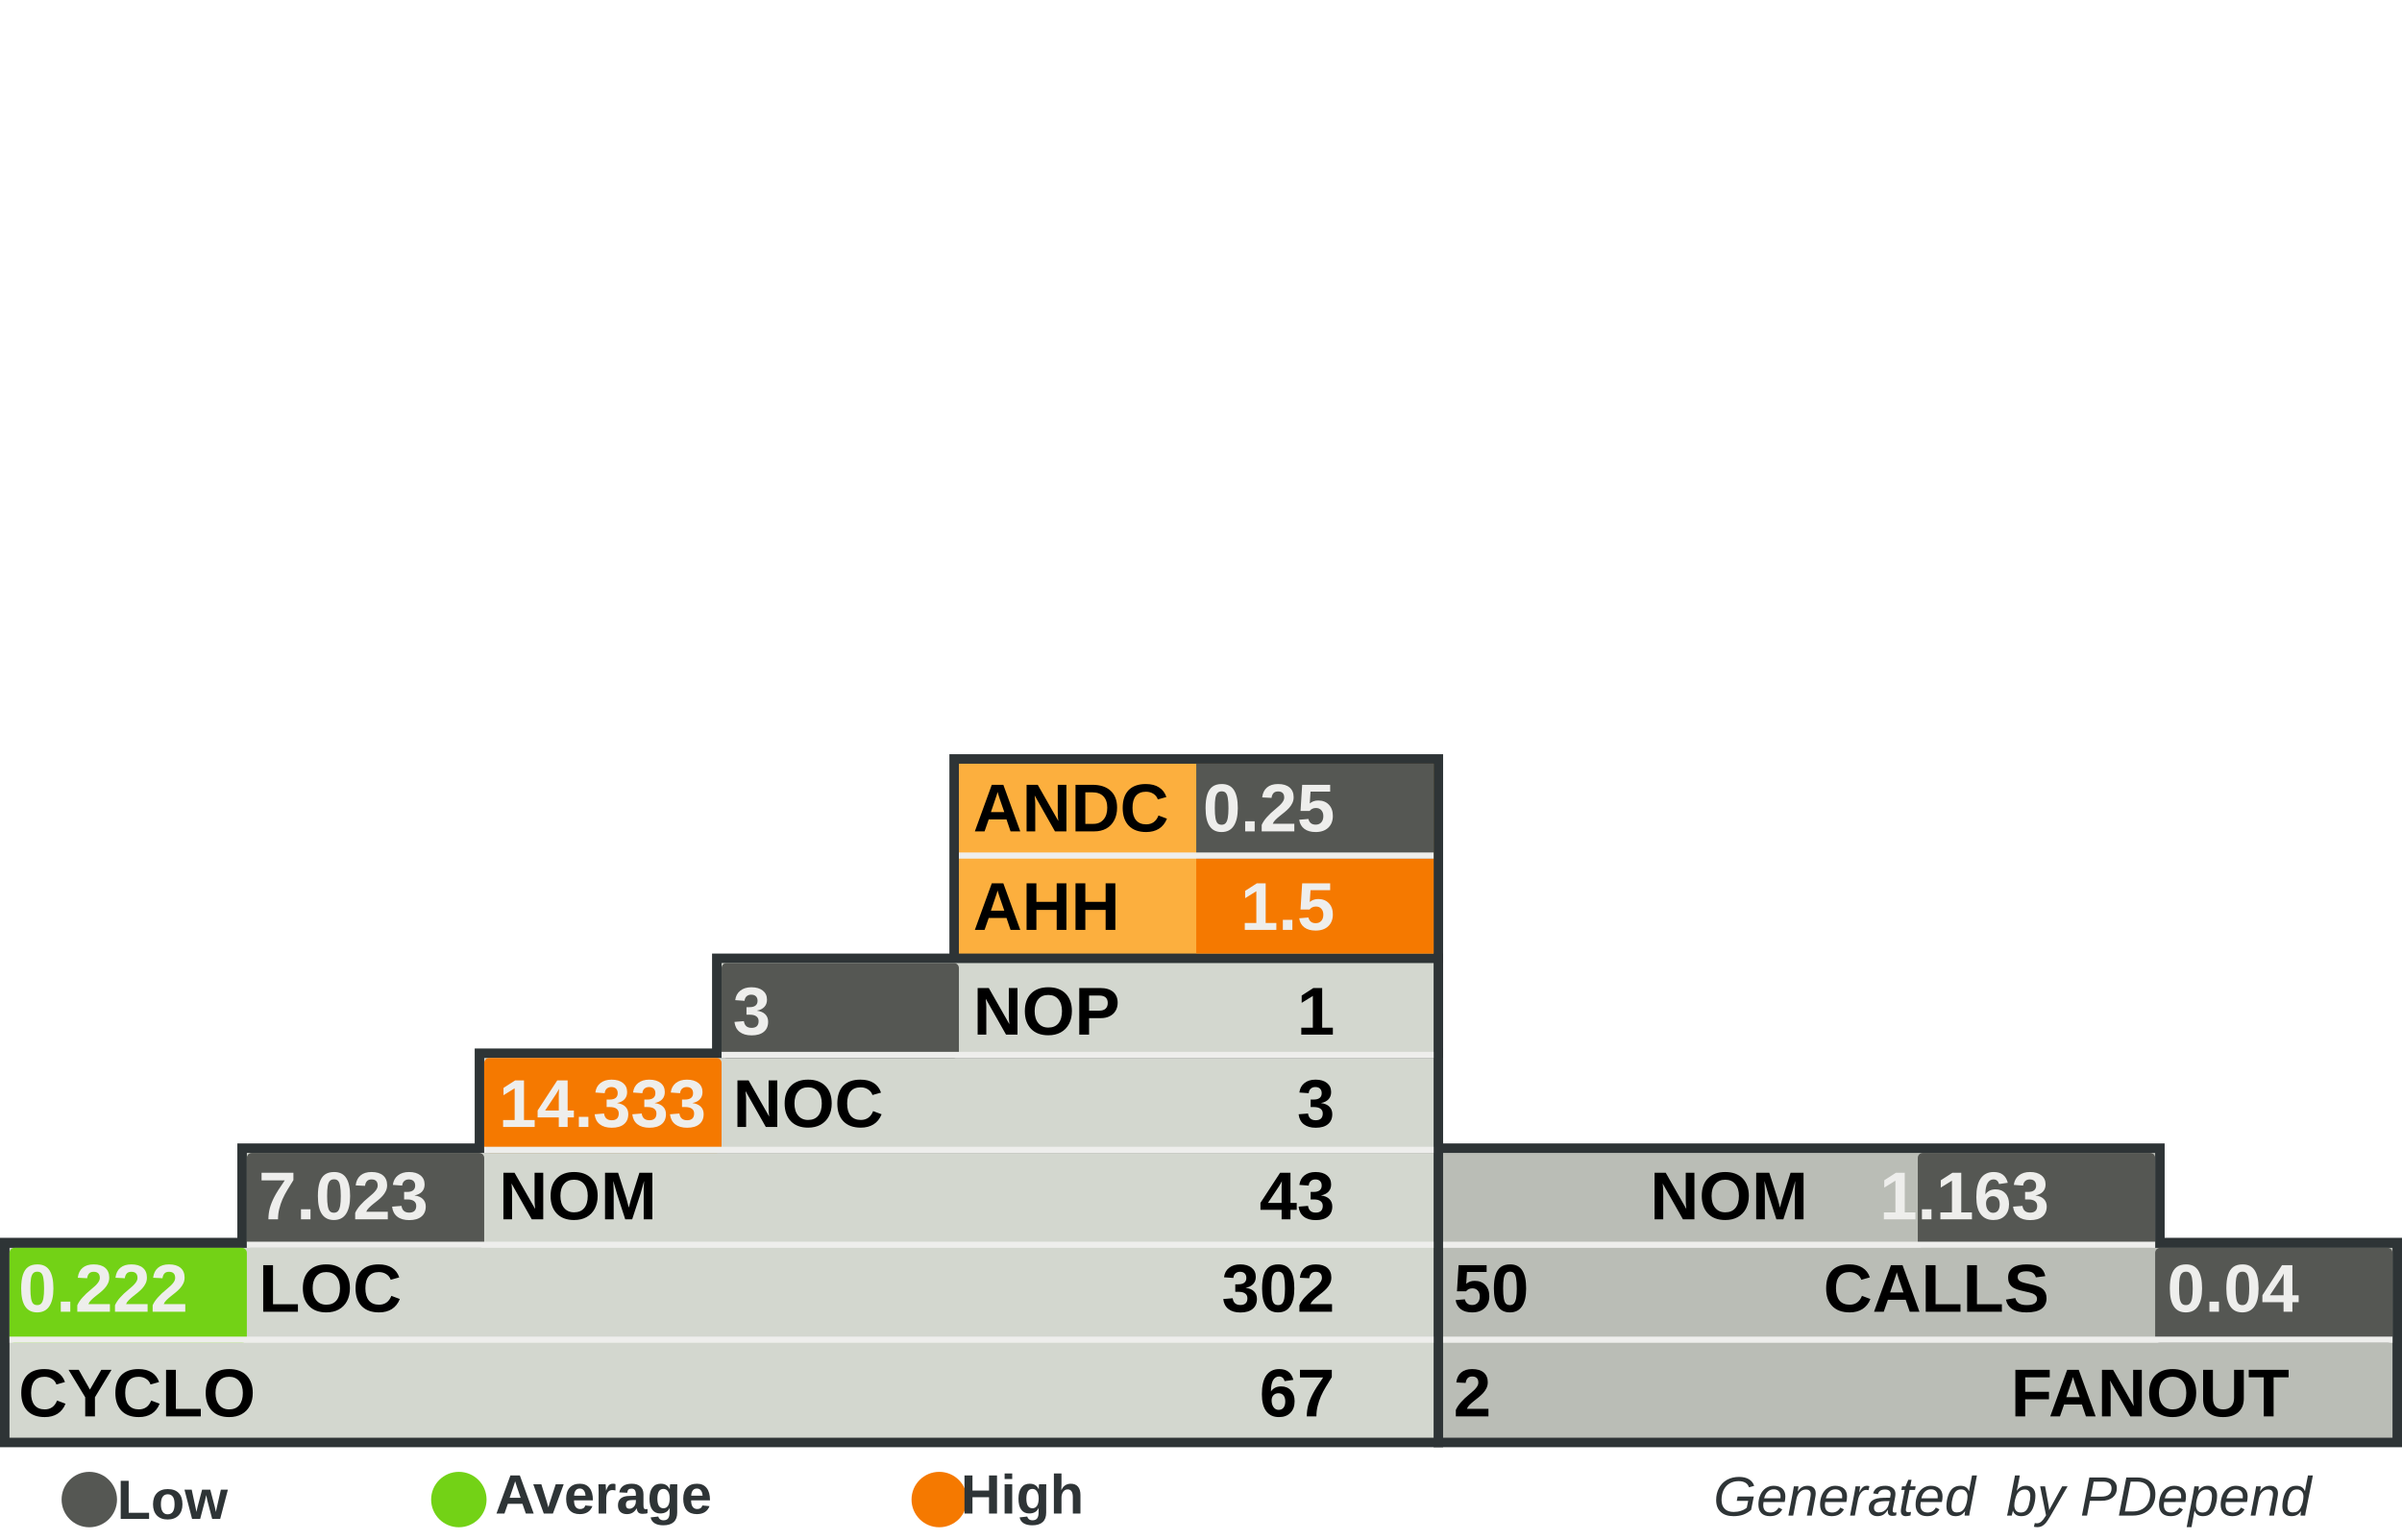
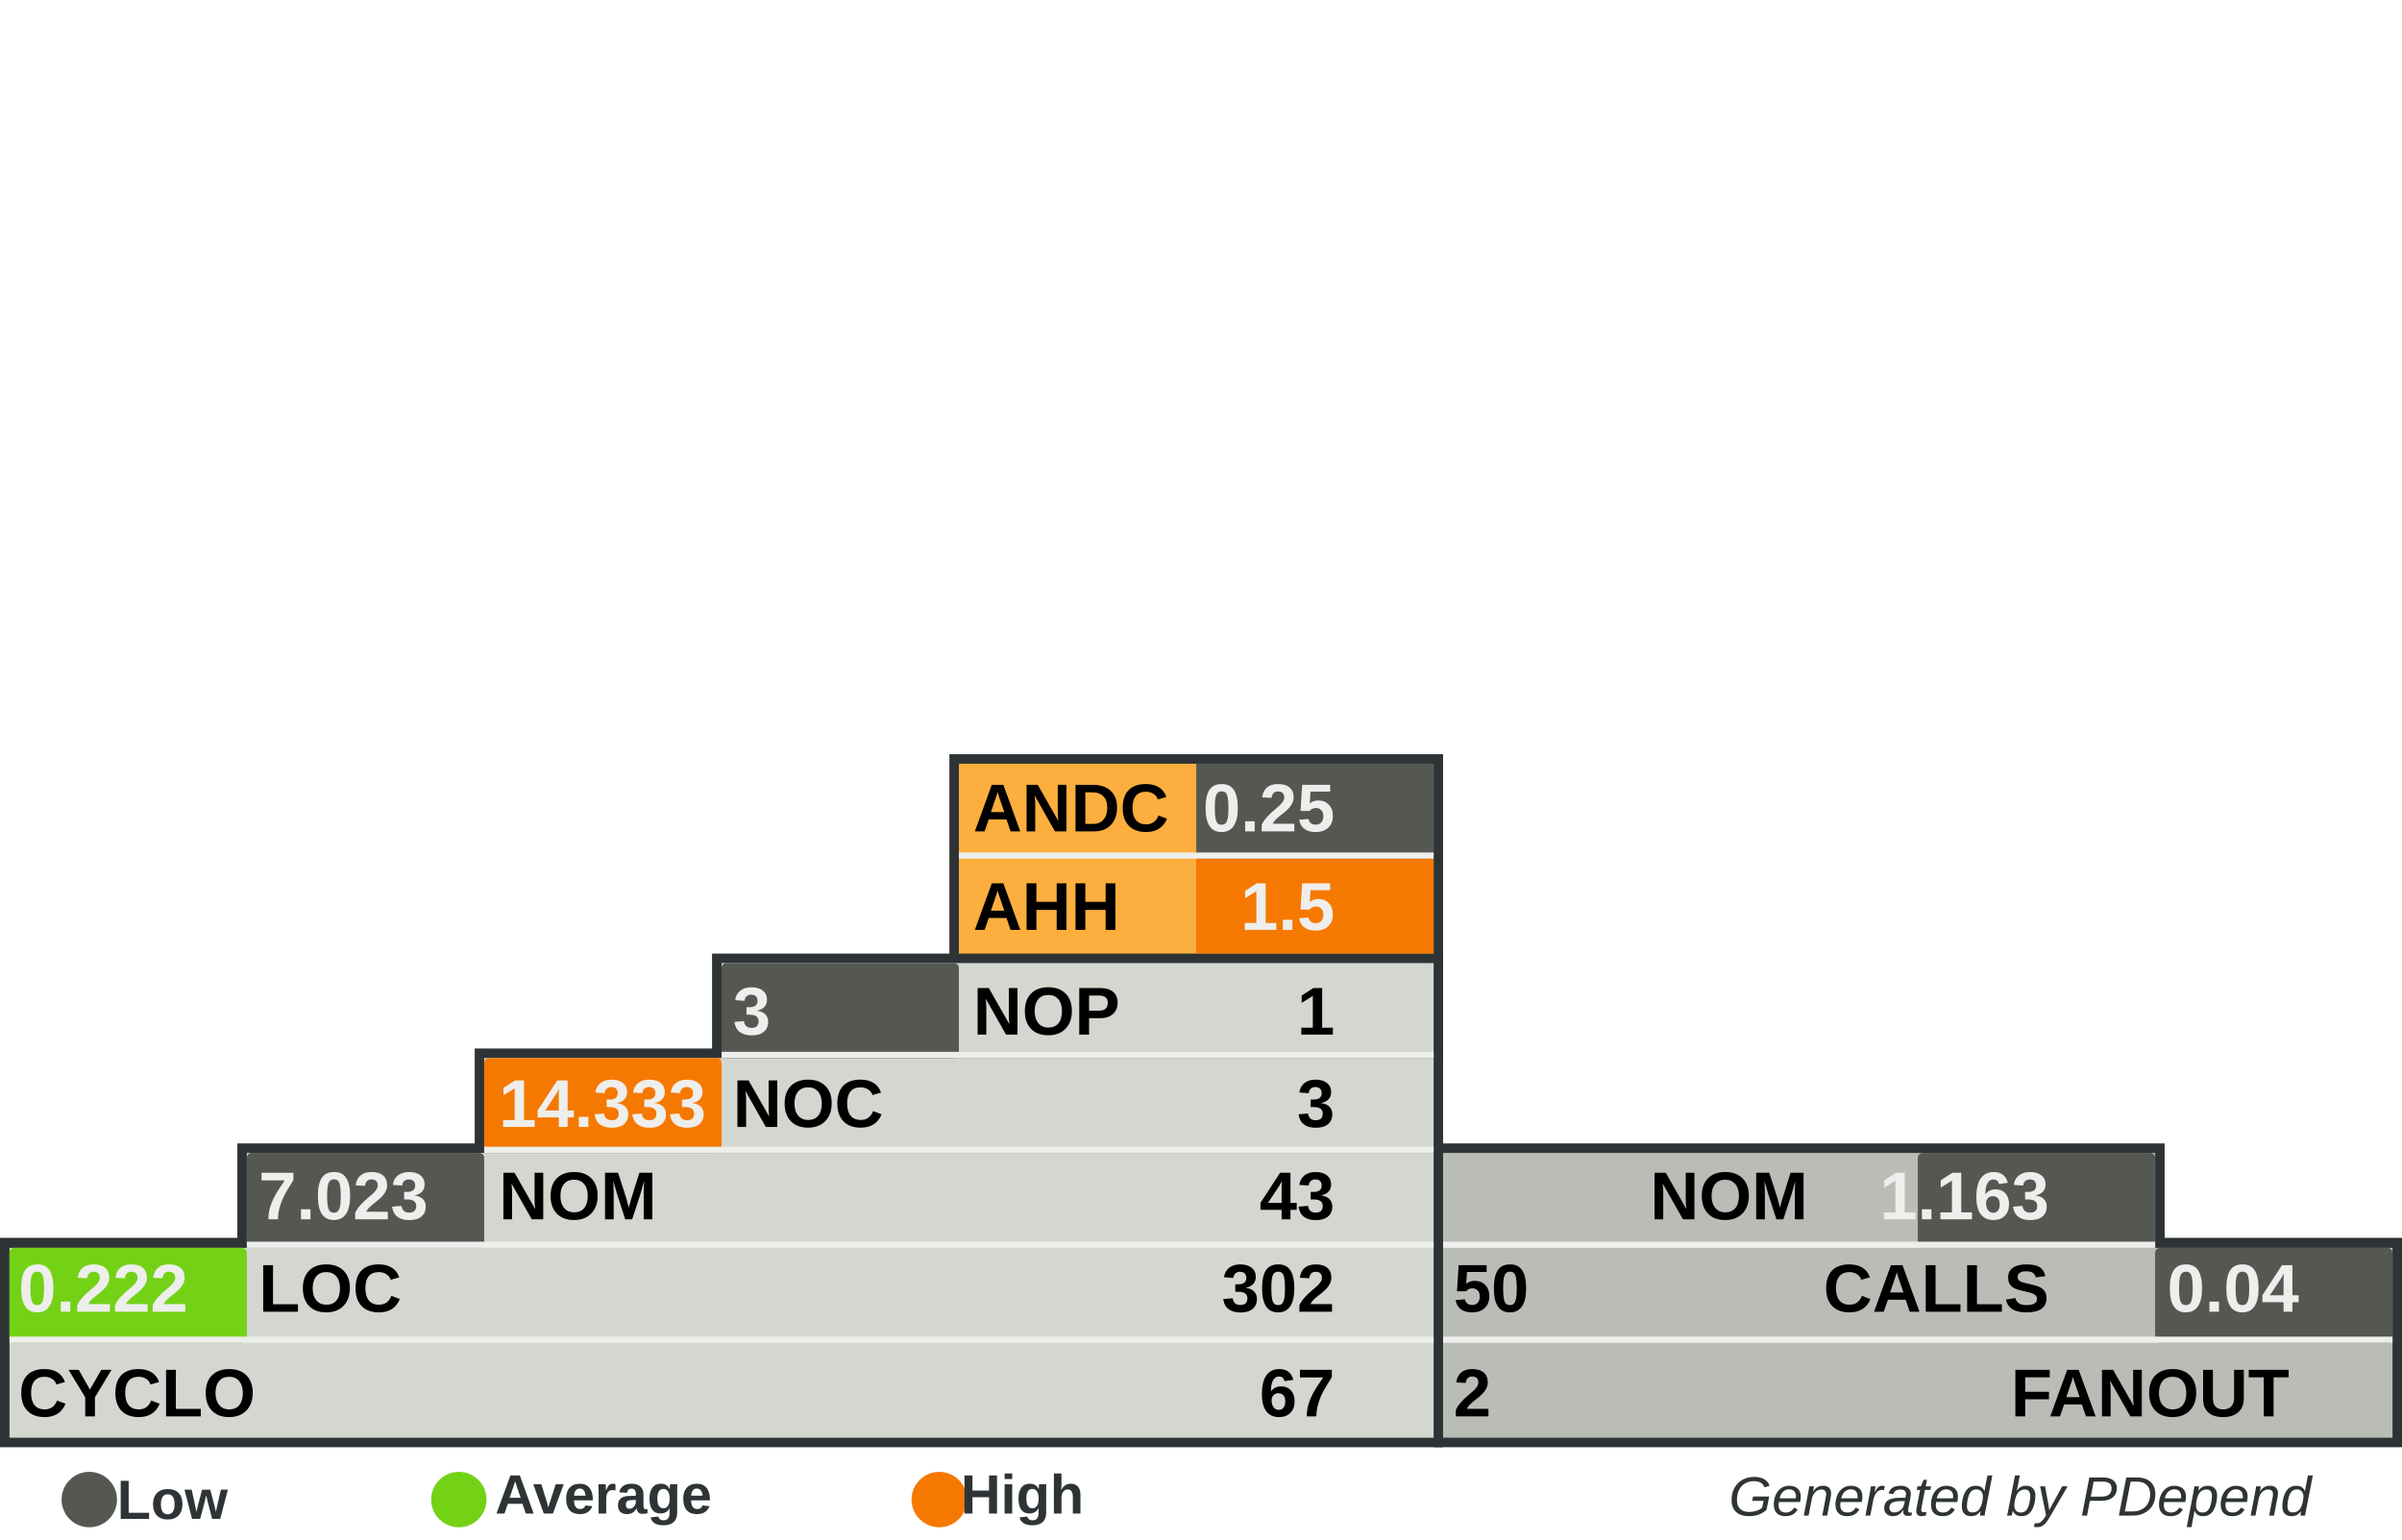
- <svg xmlns="http://www.w3.org/2000/svg" width="390" height="250" id="svg5110" version="1.0">
-   <defs id="defs5112">
-     </defs>
+ <svg xmlns="http://www.w3.org/2000/svg" id="svg5110" width="390" height="250" version="1.0">
  <g id="layer1">
-     <rect style="fill:#555753" width="0" height="0" x="0" y="0" rx="0" ry="0" id="rect8982" xml:id="threshold.low" />
-     <rect style="fill:#73d216" width="0" height="0" x="0" y="0" rx="0" ry="0" id="rect8983" xml:id="threshold.average" />
-     <rect style="fill:#f57900" width="0" height="0" x="0" y="0" rx="0" ry="0" id="rect2834" xml:id="threshold.high" />
-     <rect style="opacity:1;fill:#2e3436;fill-opacity:1;stroke:none;stroke-width:1;stroke-miterlimit:4;stroke-dasharray:none;stroke-opacity:1" id="rect4954" width="118.696" height="16.957" x="232.767" y="185.672" rx="2.978" ry="0" />
-     <rect style="opacity:1;fill:#2e3436;fill-opacity:1;stroke:none;stroke-width:1;stroke-miterlimit:4;stroke-dasharray:none;stroke-opacity:1" id="rect4956" width="157.233" height="34" x="232.767" y="201" rx="3.945" ry="0" />
-     <rect style="opacity:1;fill:#2e3436;fill-opacity:1;stroke:none;stroke-width:1;stroke-miterlimit:4;stroke-dasharray:none;stroke-opacity:1" id="rect4958" width="80.158" height="33.913" x="154.15" y="122.47" rx="2.011" ry="0" />
-     <rect style="opacity:1;fill:#2e3436;fill-opacity:1;stroke:none;stroke-width:1;stroke-miterlimit:4;stroke-dasharray:none;stroke-opacity:1" id="rect4960" width="234.308" height="34" x="0" y="201" rx="5.879" ry="0" />
-     <rect style="opacity:1;fill:#2e3436;fill-opacity:1;stroke:none;stroke-width:1;stroke-miterlimit:4;stroke-dasharray:none;stroke-opacity:1" id="rect4962" width="195.771" height="16.957" x="38.538" y="185.672" rx="4.912" ry="0" />
-     <rect style="opacity:1;fill:#2e3436;fill-opacity:1;stroke:none;stroke-width:1;stroke-miterlimit:4;stroke-dasharray:none;stroke-opacity:1" id="rect4964" width="157.233" height="16.957" x="77.075" y="170.257" rx="3.945" ry="0" />
-     <rect style="opacity:1;fill:#2e3436;fill-opacity:1;stroke:none;stroke-width:1;stroke-miterlimit:4;stroke-dasharray:none;stroke-opacity:1" id="rect4966" width="118.696" height="16.957" x="115.613" y="154.842" rx="2.978" ry="0" />
-     <rect style="opacity:1;fill:#d3d7cf;fill-opacity:1;stroke:none;stroke-width:1;stroke-miterlimit:4;stroke-dasharray:none;stroke-opacity:1" id="rect4968" width="231.225" height="30.83" x="1.542" y="202.628" rx="5.801" ry="0" />
-     <rect style="opacity:1;fill:#d3d7cf;fill-opacity:1;stroke:none;stroke-width:1;stroke-miterlimit:4;stroke-dasharray:none;stroke-opacity:1" id="rect4970" width="192.688" height="15.415" x="40.079" y="187.214" rx="4.834" ry="0" />
-     <rect style="opacity:1;fill:#d3d7cf;fill-opacity:1;stroke:none;stroke-width:1;stroke-miterlimit:4;stroke-dasharray:none;stroke-opacity:1" id="rect4972" width="154.15" height="15.415" x="78.617" y="171.798" rx="3.868" ry="0" />
-     <rect style="opacity:1;fill:#d3d7cf;fill-opacity:1;stroke:none;stroke-width:1;stroke-miterlimit:4;stroke-dasharray:none;stroke-opacity:1" id="rect4974" width="115.613" height="15.415" x="117.154" y="156.383" rx="2.901" ry="0" />
-     <rect style="opacity:1;fill:#fcaf3e;fill-opacity:1;stroke:none;stroke-width:1;stroke-miterlimit:4;stroke-dasharray:none;stroke-opacity:1" id="rect4976" width="77.075" height="30.83" x="155.692" y="124.012" rx="1.934" ry="0" />
-     <rect style="opacity:1;fill:#babdb6;fill-opacity:1;stroke:none;stroke-width:1;stroke-miterlimit:4;stroke-dasharray:none;stroke-opacity:1" id="rect4978" width="154.15" height="30.83" x="234.308" y="202.628" rx="3.868" ry="0" />
-     <rect style="opacity:1;fill:#babdb6;fill-opacity:1;stroke:none;stroke-width:1;stroke-miterlimit:4;stroke-dasharray:none;stroke-opacity:1" id="rect4980" width="115.613" height="15.415" x="234.308" y="187.213" rx="2.901" ry="0" />
-     <rect style="opacity:1;fill:#555753;fill-opacity:1;stroke:none;stroke-width:1;stroke-miterlimit:4;stroke-dasharray:none;stroke-opacity:1" id="rect4982" xml:id="rect.andc" width="38.538" height="15.43" x="194.229" y="124.012" rx="0.967" ry="0" />
-     <rect style="opacity:1;fill:#f57900;fill-opacity:1;stroke:none;stroke-width:1;stroke-miterlimit:4;stroke-dasharray:none;stroke-opacity:1" id="rect2851" xml:id="rect.ahh" width="38.538" height="15.4" x="194.229" y="139.412" rx="0.967" ry="0" />
-     <rect style="opacity:1;fill:#555753;fill-opacity:1;stroke:none;stroke-width:1;stroke-miterlimit:4;stroke-dasharray:none;stroke-opacity:1" id="rect4984" xml:id="rect.noc-nop" width="38.538" height="15.415" x="117.154" y="156.383" rx="0.806" />
-     <rect style="opacity:1;fill:#f57900;fill-opacity:1;stroke:none;stroke-width:1;stroke-miterlimit:4;stroke-dasharray:none;stroke-opacity:1" id="rect4986" xml:id="rect.nom-noc" width="38.538" height="15.415" x="78.617" y="171.798" rx="0.806" />
-     <rect style="opacity:1;fill:#555753;fill-opacity:1;stroke:none;stroke-width:1;stroke-miterlimit:4;stroke-dasharray:none;stroke-opacity:1" id="rect4988" xml:id="rect.loc-nom" width="38.538" height="15.415" x="40.079" y="187.213" rx="0.806" />
-     <rect style="opacity:1;fill:#73d216;fill-opacity:1;stroke:none;stroke-width:1;stroke-miterlimit:4;stroke-dasharray:none;stroke-opacity:1" id="rect4990" xml:id="rect.cyclo-loc" width="38.538" height="15.415" x="1.542" y="202.628" rx="0.806" />
-     <rect style="opacity:1;fill:#555753;fill-opacity:1;stroke:none;stroke-width:1;stroke-miterlimit:4;stroke-dasharray:none;stroke-opacity:1" id="rect4992" xml:id="rect.calls-nom" width="38.538" height="15.415" x="311.383" y="187.213" rx="0.806" />
-     <rect style="opacity:1;fill:#555753;fill-opacity:1;stroke:none;stroke-width:1;stroke-miterlimit:4;stroke-dasharray:none;stroke-opacity:1" id="rect4994" xml:id="rect.fanout-calls" width="38.538" height="15.415" x="349.921" y="202.628" rx="0.806" />
-     <rect style="opacity:1;fill:#eeeeec;fill-opacity:1;stroke:none;stroke-width:1;stroke-miterlimit:4;stroke-dasharray:none;stroke-opacity:1" id="rect4996" width="231.225" height="1" x="1.542" y="217.043" rx="5.801" ry="0" />
-     <rect style="opacity:1;fill:#eeeeec;fill-opacity:1;stroke:none;stroke-width:1;stroke-miterlimit:4;stroke-dasharray:none;stroke-opacity:1" id="rect4998" width="192.688" height="1" x="40.079" y="201.628" rx="4.834" ry="0" />
-     <rect style="opacity:1;fill:#eeeeec;fill-opacity:1;stroke:none;stroke-width:1;stroke-miterlimit:4;stroke-dasharray:none;stroke-opacity:1" id="rect5000" width="154.15" height="1" x="78.617" y="186.213" rx="3.868" ry="0" />
-     <rect style="opacity:1;fill:#eeeeec;fill-opacity:1;stroke:none;stroke-width:1;stroke-miterlimit:4;stroke-dasharray:none;stroke-opacity:1" id="rect5002" width="115.613" height="1" x="117.154" y="170.798" rx="2.901" ry="0" />
-     <rect style="opacity:1;fill:#eeeeec;fill-opacity:1;stroke:none;stroke-width:1;stroke-miterlimit:4;stroke-dasharray:none;stroke-opacity:1" id="rect5004" width="115.613" height="1" x="234.308" y="201.628" rx="2.901" ry="0" />
-     <rect style="opacity:1;fill:#eeeeec;fill-opacity:1;stroke:none;stroke-width:1;stroke-miterlimit:4;stroke-dasharray:none;stroke-opacity:1" id="rect5006" width="154.15" height="1" x="234.308" y="217.043" rx="3.868" ry="0" />
-     <rect style="opacity:1;fill:#eeeeec;fill-opacity:1;stroke:none;stroke-width:1;stroke-miterlimit:4;stroke-dasharray:none;stroke-opacity:1" id="rect5008" width="77.075" height="1" x="155.692" y="138.427" rx="1.934" ry="0" />
-     <text xml:space="preserve" style="font-size:11px;font-style:normal;font-variant:normal;font-weight:bold;font-stretch:normal;fill:#000000;fill-opacity:1;stroke:none;stroke-width:1px;stroke-linecap:butt;stroke-linejoin:miter;stroke-opacity:1;font-family:Arial" x="158" y="135" title="Average Number of Derived Classes" id="text5010">
-       <tspan title="Average Number of Derived Classes" id="tspan5012" x="158" y="135">ANDC</tspan>
+     <rect id="rect8982" width="0" height="0" x="0" y="0" fill="#555753" rx="0" ry="0" xml:id="threshold.low" />
+     <rect id="rect8983" width="0" height="0" x="0" y="0" fill="#73d216" rx="0" ry="0" xml:id="threshold.average" />
+     <rect id="rect2834" width="0" height="0" x="0" y="0" fill="#f57900" rx="0" ry="0" xml:id="threshold.high" />
+     <rect id="rect4954" width="118.696" height="16.957" x="232.767" y="185.672" fill="#2e3436" fill-opacity="1" stroke="none" stroke-dasharray="none" stroke-miterlimit="4" stroke-opacity="1" stroke-width="1" opacity="1" rx="2.978" ry="0" />
+     <rect id="rect4956" width="157.233" height="34" x="232.767" y="201" fill="#2e3436" fill-opacity="1" stroke="none" stroke-dasharray="none" stroke-miterlimit="4" stroke-opacity="1" stroke-width="1" opacity="1" rx="3.945" ry="0" />
+     <rect id="rect4958" width="80.158" height="33.913" x="154.15" y="122.47" fill="#2e3436" fill-opacity="1" stroke="none" stroke-dasharray="none" stroke-miterlimit="4" stroke-opacity="1" stroke-width="1" opacity="1" rx="2.011" ry="0" />
+     <rect id="rect4960" width="234.308" height="34" x="0" y="201" fill="#2e3436" fill-opacity="1" stroke="none" stroke-dasharray="none" stroke-miterlimit="4" stroke-opacity="1" stroke-width="1" opacity="1" rx="5.879" ry="0" />
+     <rect id="rect4962" width="195.771" height="16.957" x="38.538" y="185.672" fill="#2e3436" fill-opacity="1" stroke="none" stroke-dasharray="none" stroke-miterlimit="4" stroke-opacity="1" stroke-width="1" opacity="1" rx="4.912" ry="0" />
+     <rect id="rect4964" width="157.233" height="16.957" x="77.075" y="170.257" fill="#2e3436" fill-opacity="1" stroke="none" stroke-dasharray="none" stroke-miterlimit="4" stroke-opacity="1" stroke-width="1" opacity="1" rx="3.945" ry="0" />
+     <rect id="rect4966" width="118.696" height="16.957" x="115.613" y="154.842" fill="#2e3436" fill-opacity="1" stroke="none" stroke-dasharray="none" stroke-miterlimit="4" stroke-opacity="1" stroke-width="1" opacity="1" rx="2.978" ry="0" />
+     <rect id="rect4968" width="231.225" height="30.83" x="1.542" y="202.628" fill="#d3d7cf" fill-opacity="1" stroke="none" stroke-dasharray="none" stroke-miterlimit="4" stroke-opacity="1" stroke-width="1" opacity="1" rx="5.801" ry="0" />
+     <rect id="rect4970" width="192.688" height="15.415" x="40.079" y="187.214" fill="#d3d7cf" fill-opacity="1" stroke="none" stroke-dasharray="none" stroke-miterlimit="4" stroke-opacity="1" stroke-width="1" opacity="1" rx="4.834" ry="0" />
+     <rect id="rect4972" width="154.15" height="15.415" x="78.617" y="171.798" fill="#d3d7cf" fill-opacity="1" stroke="none" stroke-dasharray="none" stroke-miterlimit="4" stroke-opacity="1" stroke-width="1" opacity="1" rx="3.868" ry="0" />
+     <rect id="rect4974" width="115.613" height="15.415" x="117.154" y="156.383" fill="#d3d7cf" fill-opacity="1" stroke="none" stroke-dasharray="none" stroke-miterlimit="4" stroke-opacity="1" stroke-width="1" opacity="1" rx="2.901" ry="0" />
+     <rect id="rect4976" width="77.075" height="30.83" x="155.692" y="124.012" fill="#fcaf3e" fill-opacity="1" stroke="none" stroke-dasharray="none" stroke-miterlimit="4" stroke-opacity="1" stroke-width="1" opacity="1" rx="1.934" ry="0" />
+     <rect id="rect4978" width="154.15" height="30.83" x="234.308" y="202.628" fill="#babdb6" fill-opacity="1" stroke="none" stroke-dasharray="none" stroke-miterlimit="4" stroke-opacity="1" stroke-width="1" opacity="1" rx="3.868" ry="0" />
+     <rect id="rect4980" width="115.613" height="15.415" x="234.308" y="187.213" fill="#babdb6" fill-opacity="1" stroke="none" stroke-dasharray="none" stroke-miterlimit="4" stroke-opacity="1" stroke-width="1" opacity="1" rx="2.901" ry="0" />
+     <rect id="rect4982" width="38.538" height="15.43" x="194.229" y="124.012" fill="#555753" fill-opacity="1" stroke="none" stroke-dasharray="none" stroke-miterlimit="4" stroke-opacity="1" stroke-width="1" opacity="1" rx=".967" ry="0" xml:id="rect.andc" />
+     <rect id="rect2851" width="38.538" height="15.4" x="194.229" y="139.412" fill="#f57900" fill-opacity="1" stroke="none" stroke-dasharray="none" stroke-miterlimit="4" stroke-opacity="1" stroke-width="1" opacity="1" rx=".967" ry="0" xml:id="rect.ahh" />
+     <rect id="rect4984" width="38.538" height="15.415" x="117.154" y="156.383" fill="#555753" fill-opacity="1" stroke="none" stroke-dasharray="none" stroke-miterlimit="4" stroke-opacity="1" stroke-width="1" opacity="1" rx=".806" xml:id="rect.noc-nop" />
+     <rect id="rect4986" width="38.538" height="15.415" x="78.617" y="171.798" fill="#f57900" fill-opacity="1" stroke="none" stroke-dasharray="none" stroke-miterlimit="4" stroke-opacity="1" stroke-width="1" opacity="1" rx=".806" xml:id="rect.nom-noc" />
+     <rect id="rect4988" width="38.538" height="15.415" x="40.079" y="187.213" fill="#555753" fill-opacity="1" stroke="none" stroke-dasharray="none" stroke-miterlimit="4" stroke-opacity="1" stroke-width="1" opacity="1" rx=".806" xml:id="rect.loc-nom" />
+     <rect id="rect4990" width="38.538" height="15.415" x="1.542" y="202.628" fill="#73d216" fill-opacity="1" stroke="none" stroke-dasharray="none" stroke-miterlimit="4" stroke-opacity="1" stroke-width="1" opacity="1" rx=".806" xml:id="rect.cyclo-loc" />
+     <rect id="rect4992" width="38.538" height="15.415" x="311.383" y="187.213" fill="#555753" fill-opacity="1" stroke="none" stroke-dasharray="none" stroke-miterlimit="4" stroke-opacity="1" stroke-width="1" opacity="1" rx=".806" xml:id="rect.calls-nom" />
+     <rect id="rect4994" width="38.538" height="15.415" x="349.921" y="202.628" fill="#555753" fill-opacity="1" stroke="none" stroke-dasharray="none" stroke-miterlimit="4" stroke-opacity="1" stroke-width="1" opacity="1" rx=".806" xml:id="rect.fanout-calls" />
+     <rect id="rect4996" width="231.225" height="1" x="1.542" y="217.043" fill="#eeeeec" fill-opacity="1" stroke="none" stroke-dasharray="none" stroke-miterlimit="4" stroke-opacity="1" stroke-width="1" opacity="1" rx="5.801" ry="0" />
+     <rect id="rect4998" width="192.688" height="1" x="40.079" y="201.628" fill="#eeeeec" fill-opacity="1" stroke="none" stroke-dasharray="none" stroke-miterlimit="4" stroke-opacity="1" stroke-width="1" opacity="1" rx="4.834" ry="0" />
+     <rect id="rect5000" width="154.15" height="1" x="78.617" y="186.213" fill="#eeeeec" fill-opacity="1" stroke="none" stroke-dasharray="none" stroke-miterlimit="4" stroke-opacity="1" stroke-width="1" opacity="1" rx="3.868" ry="0" />
+     <rect id="rect5002" width="115.613" height="1" x="117.154" y="170.798" fill="#eeeeec" fill-opacity="1" stroke="none" stroke-dasharray="none" stroke-miterlimit="4" stroke-opacity="1" stroke-width="1" opacity="1" rx="2.901" ry="0" />
+     <rect id="rect5004" width="115.613" height="1" x="234.308" y="201.628" fill="#eeeeec" fill-opacity="1" stroke="none" stroke-dasharray="none" stroke-miterlimit="4" stroke-opacity="1" stroke-width="1" opacity="1" rx="2.901" ry="0" />
+     <rect id="rect5006" width="154.15" height="1" x="234.308" y="217.043" fill="#eeeeec" fill-opacity="1" stroke="none" stroke-dasharray="none" stroke-miterlimit="4" stroke-opacity="1" stroke-width="1" opacity="1" rx="3.868" ry="0" />
+     <rect id="rect5008" width="77.075" height="1" x="155.692" y="138.427" fill="#eeeeec" fill-opacity="1" stroke="none" stroke-dasharray="none" stroke-miterlimit="4" stroke-opacity="1" stroke-width="1" opacity="1" rx="1.934" ry="0" />
+     <text id="text5010" x="158" y="135" fill="#000" fill-opacity="1" stroke="none" stroke-linecap="butt" stroke-linejoin="miter" stroke-opacity="1" stroke-width="1" font-family="Arial" font-size="11" font-stretch="normal" font-style="normal" font-variant="normal" font-weight="bold" title="Average Number of Derived Classes" xml:space="preserve">
+       <tspan id="tspan5012" x="158" y="135" title="Average Number of Derived Classes">ANDC</tspan>
    </text>
-     <text xml:space="preserve" style="font-size:11px;font-style:normal;font-variant:normal;font-weight:bold;font-stretch:normal;fill:#000000;fill-opacity:1;stroke:none;stroke-width:1px;stroke-linecap:butt;stroke-linejoin:miter;stroke-opacity:1;font-family:Arial" x="158" y="151" title="Average Hierarchy Height" id="text5014">
-       <tspan title="Average Hierarchy Height" id="tspan5016" x="158" y="151">AHH</tspan>
+     <text id="text5014" x="158" y="151" fill="#000" fill-opacity="1" stroke="none" stroke-linecap="butt" stroke-linejoin="miter" stroke-opacity="1" stroke-width="1" font-family="Arial" font-size="11" font-stretch="normal" font-style="normal" font-variant="normal" font-weight="bold" title="Average Hierarchy Height" xml:space="preserve">
+       <tspan id="tspan5016" x="158" y="151" title="Average Hierarchy Height">AHH</tspan>
    </text>
-     <text xml:space="preserve" style="font-size:11px;font-style:normal;font-variant:normal;font-weight:bold;font-stretch:normal;fill:#000000;fill-opacity:1;stroke:none;stroke-width:1px;stroke-linecap:butt;stroke-linejoin:miter;stroke-opacity:1;font-family:Arial" x="158" y="168" title="Number Of Packages" id="text5018">
-       <tspan title="Number Of Packages" id="tspan5020" x="158" y="168">NOP</tspan>
+     <text id="text5018" x="158" y="168" fill="#000" fill-opacity="1" stroke="none" stroke-linecap="butt" stroke-linejoin="miter" stroke-opacity="1" stroke-width="1" font-family="Arial" font-size="11" font-stretch="normal" font-style="normal" font-variant="normal" font-weight="bold" title="Number Of Packages" xml:space="preserve">
+       <tspan id="tspan5020" x="158" y="168" title="Number Of Packages">NOP</tspan>
    </text>
-     <text xml:space="preserve" style="font-size:11px;font-style:normal;font-variant:normal;font-weight:bold;font-stretch:normal;fill:#000000;fill-opacity:1;stroke:none;stroke-width:1px;stroke-linecap:butt;stroke-linejoin:miter;stroke-opacity:1;font-family:Arial" x="119" y="183" id="text5022" title="Number Of Classes" transform="scale(0.9999985,1.000001)">
-       <tspan title="Number Of Classes" id="tspan5024" x="119" y="183">NOC</tspan>
+     <text id="text5022" x="119" y="183" fill="#000" fill-opacity="1" stroke="none" stroke-linecap="butt" stroke-linejoin="miter" stroke-opacity="1" stroke-width="1" font-family="Arial" font-size="11" font-stretch="normal" font-style="normal" font-variant="normal" font-weight="bold" title="Number Of Classes" transform="scale(0.9999985,1.000001)" xml:space="preserve">
+       <tspan id="tspan5024" x="119" y="183" title="Number Of Classes">NOC</tspan>
    </text>
-     <text xml:space="preserve" style="font-size:11px;font-style:normal;font-variant:normal;font-weight:bold;font-stretch:normal;fill:#000000;fill-opacity:1;stroke:none;stroke-width:1px;stroke-linecap:butt;stroke-linejoin:miter;stroke-opacity:1;font-family:Arial" x="81" y="198" id="text5026" title="Number Of Methods (Methods+Functions)" transform="scale(0.9999985,1.000001)">
-       <tspan title="Number Of Methods (Methods+Functions)" id="tspan5028" x="81" y="198">NOM</tspan>
+     <text id="text5026" x="81" y="198" fill="#000" fill-opacity="1" stroke="none" stroke-linecap="butt" stroke-linejoin="miter" stroke-opacity="1" stroke-width="1" font-family="Arial" font-size="11" font-stretch="normal" font-style="normal" font-variant="normal" font-weight="bold" title="Number Of Methods (Methods+Functions)" transform="scale(0.9999985,1.000001)" xml:space="preserve">
+       <tspan id="tspan5028" x="81" y="198" title="Number Of Methods (Methods+Functions)">NOM</tspan>
    </text>
-     <text xml:space="preserve" style="font-size:11px;font-style:normal;font-variant:normal;font-weight:bold;font-stretch:normal;fill:#000000;fill-opacity:1;stroke:none;stroke-width:1px;stroke-linecap:butt;stroke-linejoin:miter;stroke-opacity:1;font-family:Arial" x="42" y="213" id="text5030" title="Lines Of Code (Non Comment and Non Whitespace Lines)" transform="scale(0.9999985,1.000001)">
-       <tspan title="Lines Of Code (Non Comment and Non Whitespace Lines)" id="tspan5032" x="42" y="213">LOC</tspan>
+     <text id="text5030" x="42" y="213" fill="#000" fill-opacity="1" stroke="none" stroke-linecap="butt" stroke-linejoin="miter" stroke-opacity="1" stroke-width="1" font-family="Arial" font-size="11" font-stretch="normal" font-style="normal" font-variant="normal" font-weight="bold" title="Lines Of Code (Non Comment and Non Whitespace Lines)" transform="scale(0.9999985,1.000001)" xml:space="preserve">
+       <tspan id="tspan5032" x="42" y="213" title="Lines Of Code (Non Comment and Non Whitespace Lines)">LOC</tspan>
    </text>
-     <text xml:space="preserve" style="font-size:11px;font-style:normal;font-variant:normal;font-weight:bold;font-stretch:normal;fill:#000000;fill-opacity:1;stroke:none;stroke-width:1px;stroke-linecap:butt;stroke-linejoin:miter;stroke-opacity:1;font-family:Arial" x="3" y="230" id="text5034" title="Cyclomatic Complexity" transform="scale(0.9999985,1.000001)">
-       <tspan title="Cyclomatic Complexity" id="tspan5036" x="3" y="230">CYCLO</tspan>
+     <text id="text5034" x="3" y="230" fill="#000" fill-opacity="1" stroke="none" stroke-linecap="butt" stroke-linejoin="miter" stroke-opacity="1" stroke-width="1" font-family="Arial" font-size="11" font-stretch="normal" font-style="normal" font-variant="normal" font-weight="bold" title="Cyclomatic Complexity" transform="scale(0.9999985,1.000001)" xml:space="preserve">
+       <tspan id="tspan5036" x="3" y="230" title="Cyclomatic Complexity">CYCLO</tspan>
    </text>
-     <text xml:space="preserve" style="font-size:11px;font-style:normal;font-variant:normal;font-weight:bold;font-stretch:normal;text-align:end;text-anchor:end;fill:#000000;fill-opacity:1;stroke:none;stroke-width:1px;stroke-linecap:butt;stroke-linejoin:miter;stroke-opacity:1;font-family:Arial" x="308.858" y="198" id="text5038" title="Number Of Methods (Methods+Functions)" transform="scale(0.9999985,1.000001)">
-       <tspan title="Number Of Methods (Methods+Functions)" id="tspan5040" x="308.858" y="198">NOM</tspan>
+     <text id="text5038" x="308.858" y="198" fill="#000" fill-opacity="1" stroke="none" stroke-linecap="butt" stroke-linejoin="miter" stroke-opacity="1" stroke-width="1" font-family="Arial" font-size="11" font-stretch="normal" font-style="normal" font-variant="normal" font-weight="bold" text-anchor="end" title="Number Of Methods (Methods+Functions)" transform="scale(0.9999985,1.000001)" xml:space="preserve" style="text-align:end">
+       <tspan id="tspan5040" x="308.858" y="198" title="Number Of Methods (Methods+Functions)">NOM</tspan>
    </text>
-     <text xml:space="preserve" style="font-size:11px;font-style:normal;font-variant:normal;font-weight:bold;font-stretch:normal;text-anchor:end;fill:#000000;fill-opacity:1;stroke:none;stroke-width:1px;stroke-linecap:butt;stroke-linejoin:miter;stroke-opacity:1;font-family:Arial" x="348" y="213" id="text5042" title="Number of Operation Calls" transform="scale(0.9999985,1.000001)">
-       <tspan title="Number of Operation Calls" id="tspan5044" x="348" y="213">CALLS</tspan>
+     <text id="text5042" x="348" y="213" fill="#000" fill-opacity="1" stroke="none" stroke-linecap="butt" stroke-linejoin="miter" stroke-opacity="1" stroke-width="1" font-family="Arial" font-size="11" font-stretch="normal" font-style="normal" font-variant="normal" font-weight="bold" text-anchor="end" title="Number of Operation Calls" transform="scale(0.9999985,1.000001)" xml:space="preserve">
+       <tspan id="tspan5044" x="348" y="213" title="Number of Operation Calls">CALLS</tspan>
    </text>
-     <text xml:space="preserve" style="font-size:11px;font-style:normal;font-variant:normal;font-weight:bold;font-stretch:normal;text-anchor:end;fill:#000000;fill-opacity:1;stroke:none;stroke-width:1px;stroke-linecap:butt;stroke-linejoin:miter;stroke-opacity:1;font-family:Arial" x="387" y="230" id="text5046" title="Number of Called Classes" transform="scale(0.9999985,1.000001)">
-       <tspan title="Number of Called Classes" id="tspan5048" x="387" y="230">FANOUT</tspan>
+     <text id="text5046" x="387" y="230" fill="#000" fill-opacity="1" stroke="none" stroke-linecap="butt" stroke-linejoin="miter" stroke-opacity="1" stroke-width="1" font-family="Arial" font-size="11" font-stretch="normal" font-style="normal" font-variant="normal" font-weight="bold" text-anchor="end" title="Number of Called Classes" transform="scale(0.9999985,1.000001)" xml:space="preserve">
+       <tspan id="tspan5048" x="387" y="230" title="Number of Called Classes">FANOUT</tspan>
    </text>
-     <text xml:space="preserve" style="font-size:11px;font-style:normal;font-variant:normal;font-weight:bold;font-stretch:normal;fill:#000000;fill-opacity:1;stroke:none;stroke-width:1px;stroke-linecap:butt;stroke-linejoin:miter;stroke-opacity:1;font-family:Arial" title="Number of Called Classes" x="236" y="230" id="text5050" transform="scale(0.9999985,1.000001)">
-       <tspan title="Number of Called Classes" id="tspan5052" xml:id="pdepend.fanout" x="236" y="230">2</tspan>
+     <text id="text5050" x="236" y="230" fill="#000" fill-opacity="1" stroke="none" stroke-linecap="butt" stroke-linejoin="miter" stroke-opacity="1" stroke-width="1" font-family="Arial" font-size="11" font-stretch="normal" font-style="normal" font-variant="normal" font-weight="bold" title="Number of Called Classes" transform="scale(0.9999985,1.000001)" xml:space="preserve">
+       <tspan id="tspan5052" x="236" y="230" title="Number of Called Classes" xml:id="pdepend.fanout">2</tspan>
    </text>
-     <text xml:space="preserve" style="font-size:11px;font-style:normal;font-variant:normal;font-weight:bold;font-stretch:normal;fill:#000000;fill-opacity:1;stroke:none;stroke-width:1px;stroke-linecap:butt;stroke-linejoin:miter;stroke-opacity:1;font-family:Arial" title="Number of Operation Calls" x="236" y="213" id="text5054" transform="scale(0.9999985,1.000001)">
-       <tspan title="Number of Operation Calls" id="tspan5056" xml:id="pdepend.calls" x="236" y="213">50</tspan>
+     <text id="text5054" x="236" y="213" fill="#000" fill-opacity="1" stroke="none" stroke-linecap="butt" stroke-linejoin="miter" stroke-opacity="1" stroke-width="1" font-family="Arial" font-size="11" font-stretch="normal" font-style="normal" font-variant="normal" font-weight="bold" title="Number of Operation Calls" transform="scale(0.9999985,1.000001)" xml:space="preserve">
+       <tspan id="tspan5056" x="236" y="213" title="Number of Operation Calls" xml:id="pdepend.calls">50</tspan>
    </text>
-     <text xml:space="preserve" style="font-size:11px;font-style:normal;font-variant:normal;font-weight:bold;font-stretch:normal;text-anchor:end;fill:#000000;fill-opacity:1;stroke:none;stroke-width:1px;stroke-linecap:butt;stroke-linejoin:miter;stroke-opacity:1;font-family:Arial" title="Cyclomatic Complexity" x="232" y="230" id="text5058" transform="scale(0.9999985,1.000001)">
-       <tspan title="Cyclomatic Complexity" id="tspan5060" xml:id="pdepend.cyclo" x="232" y="230">67</tspan>
+     <text id="text5058" x="232" y="230" fill="#000" fill-opacity="1" stroke="none" stroke-linecap="butt" stroke-linejoin="miter" stroke-opacity="1" stroke-width="1" font-family="Arial" font-size="11" font-stretch="normal" font-style="normal" font-variant="normal" font-weight="bold" text-anchor="end" title="Cyclomatic Complexity" transform="scale(0.9999985,1.000001)" xml:space="preserve">
+       <tspan id="tspan5060" x="232" y="230" title="Cyclomatic Complexity" xml:id="pdepend.cyclo">67</tspan>
    </text>
-     <text xml:space="preserve" style="font-size:11px;font-style:normal;font-variant:normal;font-weight:bold;font-stretch:normal;text-anchor:end;fill:#000000;fill-opacity:1;stroke:none;stroke-width:1px;stroke-linecap:butt;stroke-linejoin:miter;stroke-opacity:1;font-family:Arial" title="Lines Of Code (Non Comment and Non Whitespace Lines)" x="232" y="213" id="text5062" transform="scale(0.9999985,1.000001)">
-       <tspan xml:id="pdepend.loc" title="Lines Of Code (Non Comment and Non Whitespace Lines)" id="tspan5064" x="232" y="213">302</tspan>
+     <text id="text5062" x="232" y="213" fill="#000" fill-opacity="1" stroke="none" stroke-linecap="butt" stroke-linejoin="miter" stroke-opacity="1" stroke-width="1" font-family="Arial" font-size="11" font-stretch="normal" font-style="normal" font-variant="normal" font-weight="bold" text-anchor="end" title="Lines Of Code (Non Comment and Non Whitespace Lines)" transform="scale(0.9999985,1.000001)" xml:space="preserve">
+       <tspan id="tspan5064" x="232" y="213" title="Lines Of Code (Non Comment and Non Whitespace Lines)" xml:id="pdepend.loc">302</tspan>
    </text>
-     <text xml:space="preserve" style="font-size:11px;font-style:normal;font-variant:normal;font-weight:bold;font-stretch:normal;text-anchor:end;fill:#000000;fill-opacity:1;stroke:none;stroke-width:1px;stroke-linecap:butt;stroke-linejoin:miter;stroke-opacity:1;font-family:Arial" title="Number Of Methods (Methods+Functions)" x="232" y="198" id="text5066" transform="scale(0.9999985,1.000001)">
-       <tspan title="Number Of Methods (Methods+Functions)" id="tspan5068" xml:id="pdepend.nom" x="232" y="198">43</tspan>
+     <text id="text5066" x="232" y="198" fill="#000" fill-opacity="1" stroke="none" stroke-linecap="butt" stroke-linejoin="miter" stroke-opacity="1" stroke-width="1" font-family="Arial" font-size="11" font-stretch="normal" font-style="normal" font-variant="normal" font-weight="bold" text-anchor="end" title="Number Of Methods (Methods+Functions)" transform="scale(0.9999985,1.000001)" xml:space="preserve">
+       <tspan id="tspan5068" x="232" y="198" title="Number Of Methods (Methods+Functions)" xml:id="pdepend.nom">43</tspan>
    </text>
-     <text xml:space="preserve" style="font-size:11px;font-style:normal;font-variant:normal;font-weight:bold;font-stretch:normal;text-anchor:end;fill:#000000;fill-opacity:1;stroke:none;stroke-width:1px;stroke-linecap:butt;stroke-linejoin:miter;stroke-opacity:1;font-family:Arial" title="Number Of Packages" x="232" y="168" id="text5070" transform="scale(0.9999985,1.000001)">
-       <tspan title="Number Of Packages" id="tspan5072" xml:id="pdepend.nop" x="232" y="168">1</tspan>
+     <text id="text5070" x="232" y="168" fill="#000" fill-opacity="1" stroke="none" stroke-linecap="butt" stroke-linejoin="miter" stroke-opacity="1" stroke-width="1" font-family="Arial" font-size="11" font-stretch="normal" font-style="normal" font-variant="normal" font-weight="bold" text-anchor="end" title="Number Of Packages" transform="scale(0.9999985,1.000001)" xml:space="preserve">
+       <tspan id="tspan5072" x="232" y="168" title="Number Of Packages" xml:id="pdepend.nop">1</tspan>
    </text>
-     <text xml:space="preserve" style="font-size:11px;font-style:normal;font-variant:normal;font-weight:bold;font-stretch:normal;text-anchor:end;fill:#000000;fill-opacity:1;stroke:none;stroke-width:1px;stroke-linecap:butt;stroke-linejoin:miter;stroke-opacity:1;font-family:Arial" title="Number Of Classes" x="232" y="183" id="text5074" transform="scale(0.9999985,1.000001)">
-       <tspan title="Number Of Classes" id="tspan5076" xml:id="pdepend.noc" x="232" y="183">3</tspan>
+     <text id="text5074" x="232" y="183" fill="#000" fill-opacity="1" stroke="none" stroke-linecap="butt" stroke-linejoin="miter" stroke-opacity="1" stroke-width="1" font-family="Arial" font-size="11" font-stretch="normal" font-style="normal" font-variant="normal" font-weight="bold" text-anchor="end" title="Number Of Classes" transform="scale(0.9999985,1.000001)" xml:space="preserve">
+       <tspan id="tspan5076" x="232" y="183" title="Number Of Classes" xml:id="pdepend.noc">3</tspan>
    </text>
-     <text xml:space="preserve" style="font-size:11px;font-style:normal;font-variant:normal;font-weight:bold;font-stretch:normal;text-anchor:end;fill:#eeeeec;fill-opacity:1;stroke:none;stroke-width:1px;stroke-linecap:butt;stroke-linejoin:miter;stroke-opacity:1;font-family:Arial" title="Average Number of Derived Classes" x="232" y="135" id="text5078" transform="scale(0.9999985,1.000001)">
-       <tspan title="Average Number of Derived Classes" id="tspan5080" xml:id="pdepend.andc" x="232" y="135">0.25</tspan>
+     <text id="text5078" x="232" y="135" fill="#eeeeec" fill-opacity="1" stroke="none" stroke-linecap="butt" stroke-linejoin="miter" stroke-opacity="1" stroke-width="1" font-family="Arial" font-size="11" font-stretch="normal" font-style="normal" font-variant="normal" font-weight="bold" text-anchor="end" title="Average Number of Derived Classes" transform="scale(0.9999985,1.000001)" xml:space="preserve">
+       <tspan id="tspan5080" x="232" y="135" title="Average Number of Derived Classes" xml:id="pdepend.andc">0.25</tspan>
    </text>
-     <text xml:space="preserve" style="font-size:11px;font-style:normal;font-variant:normal;font-weight:bold;font-stretch:normal;text-anchor:end;fill:#eeeeec;fill-opacity:1;stroke:none;stroke-width:1px;stroke-linecap:butt;stroke-linejoin:miter;stroke-opacity:1;font-family:Arial" title="Average Hierarchy Height" x="232" y="151" id="text5082" transform="scale(0.9999985,1.000001)">
-       <tspan title="Average Hierarchy Height" id="tspan5084" xml:id="pdepend.ahh" x="232" y="151">1.5</tspan>
+     <text id="text5082" x="232" y="151" fill="#eeeeec" fill-opacity="1" stroke="none" stroke-linecap="butt" stroke-linejoin="miter" stroke-opacity="1" stroke-width="1" font-family="Arial" font-size="11" font-stretch="normal" font-style="normal" font-variant="normal" font-weight="bold" text-anchor="end" title="Average Hierarchy Height" transform="scale(0.9999985,1.000001)" xml:space="preserve">
+       <tspan id="tspan5084" x="232" y="151" title="Average Hierarchy Height" xml:id="pdepend.ahh">1.5</tspan>
    </text>
-     <text xml:space="preserve" style="font-size:11px;font-style:normal;font-variant:normal;font-weight:bold;font-stretch:normal;fill:#eeeeec;fill-opacity:1;stroke:none;stroke-width:1px;stroke-linecap:butt;stroke-linejoin:miter;stroke-opacity:1;font-family:Arial" title="Ratio: Number of Classes / Number of Packages" x="119" y="168" id="text5086" transform="scale(0.9999985,1.000001)">
-       <tspan title="Ratio: Number of Classes / Number of Packages" id="tspan5088" xml:id="pdepend.noc-nop" x="119" y="168">3</tspan>
+     <text id="text5086" x="119" y="168" fill="#eeeeec" fill-opacity="1" stroke="none" stroke-linecap="butt" stroke-linejoin="miter" stroke-opacity="1" stroke-width="1" font-family="Arial" font-size="11" font-stretch="normal" font-style="normal" font-variant="normal" font-weight="bold" title="Ratio: Number of Classes / Number of Packages" transform="scale(0.9999985,1.000001)" xml:space="preserve">
+       <tspan id="tspan5088" x="119" y="168" title="Ratio: Number of Classes / Number of Packages" xml:id="pdepend.noc-nop">3</tspan>
    </text>
-     <text xml:space="preserve" style="font-size:11px;font-style:normal;font-variant:normal;font-weight:bold;font-stretch:normal;fill:#eeeeec;fill-opacity:1;stroke:none;stroke-width:1px;stroke-linecap:butt;stroke-linejoin:miter;stroke-opacity:1;font-family:Arial" title="Ratio: Number of Methods / Number of Classes" x="81" y="183" id="text5090" transform="scale(0.9999985,1.000001)">
-       <tspan title="Ratio: Number of Methods / Number of Classes" id="tspan5092" xml:id="pdepend.nom-noc" x="81" y="183">14.333</tspan>
+     <text id="text5090" x="81" y="183" fill="#eeeeec" fill-opacity="1" stroke="none" stroke-linecap="butt" stroke-linejoin="miter" stroke-opacity="1" stroke-width="1" font-family="Arial" font-size="11" font-stretch="normal" font-style="normal" font-variant="normal" font-weight="bold" title="Ratio: Number of Methods / Number of Classes" transform="scale(0.9999985,1.000001)" xml:space="preserve">
+       <tspan id="tspan5092" x="81" y="183" title="Ratio: Number of Methods / Number of Classes" xml:id="pdepend.nom-noc">14.333</tspan>
    </text>
-     <text xml:space="preserve" style="font-size:11px;font-style:normal;font-variant:normal;font-weight:bold;font-stretch:normal;fill:#eeeeec;fill-opacity:1;stroke:none;stroke-width:1px;stroke-linecap:butt;stroke-linejoin:miter;stroke-opacity:1;font-family:Arial" title="Ratio: Lines of Code / Number of Methods" x="42" y="198" id="text5094" transform="scale(0.9999985,1.000001)">
-       <tspan title="Ratio: Lines of Code / Number of Methods" id="tspan5096" xml:id="pdepend.loc-nom" x="42" y="198">7.023</tspan>
+     <text id="text5094" x="42" y="198" fill="#eeeeec" fill-opacity="1" stroke="none" stroke-linecap="butt" stroke-linejoin="miter" stroke-opacity="1" stroke-width="1" font-family="Arial" font-size="11" font-stretch="normal" font-style="normal" font-variant="normal" font-weight="bold" title="Ratio: Lines of Code / Number of Methods" transform="scale(0.9999985,1.000001)" xml:space="preserve">
+       <tspan id="tspan5096" x="42" y="198" title="Ratio: Lines of Code / Number of Methods" xml:id="pdepend.loc-nom">7.023</tspan>
    </text>
-     <text xml:space="preserve" style="font-size:11px;font-style:normal;font-variant:normal;font-weight:bold;font-stretch:normal;fill:#eeeeec;fill-opacity:1;stroke:none;stroke-width:1px;stroke-linecap:butt;stroke-linejoin:miter;stroke-opacity:1;font-family:Arial" title="Ratio: Cyclomatic Complexity / Lines of Code" x="3" y="213" id="text5098" transform="scale(0.9999985,1.000001)">
-       <tspan title="Ratio: Cyclomatic Complexity / Lines of Code" id="tspan5100" xml:id="pdepend.cyclo-loc" x="3" y="213">0.222</tspan>
+     <text id="text5098" x="3" y="213" fill="#eeeeec" fill-opacity="1" stroke="none" stroke-linecap="butt" stroke-linejoin="miter" stroke-opacity="1" stroke-width="1" font-family="Arial" font-size="11" font-stretch="normal" font-style="normal" font-variant="normal" font-weight="bold" title="Ratio: Cyclomatic Complexity / Lines of Code" transform="scale(0.9999985,1.000001)" xml:space="preserve">
+       <tspan id="tspan5100" x="3" y="213" title="Ratio: Cyclomatic Complexity / Lines of Code" xml:id="pdepend.cyclo-loc">0.222</tspan>
    </text>
-     <text xml:space="preserve" style="font-size:11px;font-style:normal;font-variant:normal;font-weight:bold;font-stretch:normal;text-anchor:end;fill:#eeeeec;fill-opacity:1;stroke:none;stroke-width:1px;stroke-linecap:butt;stroke-linejoin:miter;stroke-opacity:1;font-family:Arial" title="Ratio: Number of Called Classes(FANOUT) / Number of Operation Calls" x="388.563" y="213" id="text5102" transform="scale(0.9999985,1.000001)">
-       <tspan title="Ratio: Number of Called Classes(FANOUT) / Number of Operation Calls" id="tspan5104" xml:id="pdepend.fanout-calls" x="388.563" y="213">0.04</tspan>
+     <text id="text5102" x="388.563" y="213" fill="#eeeeec" fill-opacity="1" stroke="none" stroke-linecap="butt" stroke-linejoin="miter" stroke-opacity="1" stroke-width="1" font-family="Arial" font-size="11" font-stretch="normal" font-style="normal" font-variant="normal" font-weight="bold" text-anchor="end" title="Ratio: Number of Called Classes(FANOUT) / Number of Operation Calls" transform="scale(0.9999985,1.000001)" xml:space="preserve">
+       <tspan id="tspan5104" x="388.563" y="213" title="Ratio: Number of Called Classes(FANOUT) / Number of Operation Calls" xml:id="pdepend.fanout-calls">0.04</tspan>
    </text>
-     <text xml:space="preserve" style="font-size:11px;font-style:normal;font-variant:normal;font-weight:bold;font-stretch:normal;text-anchor:end;fill:#eeeeec;fill-opacity:1;stroke:none;stroke-width:1px;stroke-linecap:butt;stroke-linejoin:miter;stroke-opacity:1;font-family:Arial" title="Ratio: Number of Operation Calls / Number of Methods (Methods+Functions)" x="348" y="198" id="text5106" transform="scale(0.9999985,1.000001)">
-       <tspan title="Ratio: Number of Operation Calls / Number of Methods (Methods+Functions)" id="tspan5108" xml:id="pdepend.calls-nom" x="348" y="198">1.163</tspan>
+     <text id="text5106" x="348" y="198" fill="#eeeeec" fill-opacity="1" stroke="none" stroke-linecap="butt" stroke-linejoin="miter" stroke-opacity="1" stroke-width="1" font-family="Arial" font-size="11" font-stretch="normal" font-style="normal" font-variant="normal" font-weight="bold" text-anchor="end" title="Ratio: Number of Operation Calls / Number of Methods (Methods+Functions)" transform="scale(0.9999985,1.000001)" xml:space="preserve">
+       <tspan id="tspan5108" x="348" y="198" title="Ratio: Number of Operation Calls / Number of Methods (Methods+Functions)" xml:id="pdepend.calls-nom">1.163</tspan>
    </text>
-     <text xml:space="preserve" style="font-size:8px;font-style:normal;font-variant:normal;font-weight:bold;font-stretch:normal;text-align:end;text-anchor:end;fill:#2e3436;fill-opacity:1;stroke:none;stroke-width:1px;stroke-linecap:butt;stroke-linejoin:miter;stroke-opacity:1;font-family:Arial" x="386.395" y="246.106" id="text2692">
-       <tspan id="tspan2694" x="386.395" y="246.106" style="font-size:9px;font-style:italic;font-variant:normal;font-weight:normal;font-stretch:normal;text-align:end;text-anchor:end;fill:#2e3436;font-family:Arial;">Generated  by PDepend</tspan>
+     <text id="text2692" x="386.395" y="246.106" fill="#2e3436" fill-opacity="1" stroke="none" stroke-linecap="butt" stroke-linejoin="miter" stroke-opacity="1" stroke-width="1" font-family="Arial" font-size="8" font-stretch="normal" font-style="normal" font-variant="normal" font-weight="bold" text-anchor="end" xml:space="preserve" style="text-align:end">
+       <tspan font-stretch="normal" style="text-align:end" id="tspan2694" x="386.395" y="246.106" fill="#2e3436" font-family="Arial" font-size="9" font-style="italic" font-variant="normal" font-weight="normal" text-anchor="end">Generated by PDepend</tspan>
    </text>
-     <path style="opacity:1;fill:#555753;fill-opacity:1;stroke:none;stroke-width:1;stroke-miterlimit:4;stroke-dasharray:none;stroke-opacity:1" id="path3780" d="M 65.333,285.667 A 12,10.333 0 1 1 41.333,285.667 A 12,10.333 0 1 1 65.333,285.667 z" transform="matrix(0.375,0,0,0.4354839,-5.5,119.0968)" />
-     <text xml:space="preserve" style="font-size:8px;font-style:normal;font-weight:bold;text-align:center;text-anchor:middle;fill:#2e3436;fill-opacity:1;stroke:none;stroke-width:1px;stroke-linecap:butt;stroke-linejoin:miter;stroke-opacity:1;font-family:URW Chancery L;" x="32.387" y="246.642" id="text3782">
-       <tspan id="tspan3784" x="32.387" y="246.642" style="font-size:9px;font-style:normal;font-variant:normal;font-weight:bold;font-stretch:normal;fill:#2e3436;font-family:Arial;">Low</tspan>
+     <path id="path3780" fill="#555753" fill-opacity="1" stroke="none" stroke-dasharray="none" stroke-miterlimit="4" stroke-opacity="1" stroke-width="1" d="M 65.333,285.667 A 12,10.333 0 1 1 41.333,285.667 A 12,10.333 0 1 1 65.333,285.667 z" opacity="1" transform="matrix(0.375,0,0,0.4354839,-5.5,119.0968)" />
+     <text id="text3782" x="32.387" y="246.642" fill="#2e3436" fill-opacity="1" stroke="none" stroke-linecap="butt" stroke-linejoin="miter" stroke-opacity="1" stroke-width="1" font-family="URW Chancery L" font-size="8" font-style="normal" font-weight="bold" text-anchor="middle" xml:space="preserve" style="text-align:center">
+       <tspan id="tspan3784" x="32.387" y="246.642" fill="#2e3436" font-family="Arial" font-size="9" font-stretch="normal" font-style="normal" font-variant="normal" font-weight="bold">Low</tspan>
    </text>
-     <path style="opacity:1;fill:#73d216;fill-opacity:1;stroke:none;stroke-width:1;stroke-miterlimit:4;stroke-dasharray:none;stroke-opacity:1" id="path3786" d="M 65.333,285.667 A 12,10.333 0 1 1 41.333,285.667 A 12,10.333 0 1 1 65.333,285.667 z" transform="matrix(0.375,0,0,0.4354839,54.5,119.0968)" />
-     <text xml:space="preserve" style="font-size:8px;font-style:normal;font-weight:bold;text-align:center;text-anchor:middle;fill:#2e3436;fill-opacity:1;stroke:none;stroke-width:1px;stroke-linecap:butt;stroke-linejoin:miter;stroke-opacity:1;font-family:URW Chancery L;" x="102.387" y="245.774" id="text3788">
-       <tspan id="tspan3790" x="102.387" y="245.774" style="font-size:9px;font-style:normal;font-variant:normal;font-weight:bold;font-stretch:normal;fill:#2e3436;font-family:Arial;">Average</tspan>
+     <path id="path3786" fill="#73d216" fill-opacity="1" stroke="none" stroke-dasharray="none" stroke-miterlimit="4" stroke-opacity="1" stroke-width="1" d="M 65.333,285.667 A 12,10.333 0 1 1 41.333,285.667 A 12,10.333 0 1 1 65.333,285.667 z" opacity="1" transform="matrix(0.375,0,0,0.4354839,54.5,119.0968)" />
+     <text id="text3788" x="102.387" y="245.774" fill="#2e3436" fill-opacity="1" stroke="none" stroke-linecap="butt" stroke-linejoin="miter" stroke-opacity="1" stroke-width="1" font-family="URW Chancery L" font-size="8" font-style="normal" font-weight="bold" text-anchor="middle" xml:space="preserve" style="text-align:center">
+       <tspan id="tspan3790" x="102.387" y="245.774" fill="#2e3436" font-family="Arial" font-size="9" font-stretch="normal" font-style="normal" font-variant="normal" font-weight="bold">Average</tspan>
    </text>
-     <path style="opacity:1;fill:#f57900;fill-opacity:1;stroke:none;stroke-width:1;stroke-miterlimit:4;stroke-dasharray:none;stroke-opacity:1" id="path3792" d="M 65.333,285.667 A 12,10.333 0 1 1 41.333,285.667 A 12,10.333 0 1 1 65.333,285.667 z" transform="matrix(0.375,0,0,0.4354839,132.5,119.0968)" />
-     <text xml:space="preserve" style="font-size:8px;font-style:normal;font-weight:bold;text-align:center;text-anchor:middle;fill:#2e3436;fill-opacity:1;stroke:none;stroke-width:1px;stroke-linecap:butt;stroke-linejoin:miter;stroke-opacity:1;font-family:URW Chancery L;" x="170.387" y="245.774" id="text3794">
-       <tspan id="tspan3796" x="170.387" y="245.774" style="font-size:9px;font-style:normal;font-variant:normal;font-weight:bold;font-stretch:normal;fill:#2e3436;font-family:Arial;">High</tspan>
+     <path id="path3792" fill="#f57900" fill-opacity="1" stroke="none" stroke-dasharray="none" stroke-miterlimit="4" stroke-opacity="1" stroke-width="1" d="M 65.333,285.667 A 12,10.333 0 1 1 41.333,285.667 A 12,10.333 0 1 1 65.333,285.667 z" opacity="1" transform="matrix(0.375,0,0,0.4354839,132.5,119.0968)" />
+     <text id="text3794" x="170.387" y="245.774" fill="#2e3436" fill-opacity="1" stroke="none" stroke-linecap="butt" stroke-linejoin="miter" stroke-opacity="1" stroke-width="1" font-family="URW Chancery L" font-size="8" font-style="normal" font-weight="bold" text-anchor="middle" xml:space="preserve" style="text-align:center">
+       <tspan id="tspan3796" x="170.387" y="245.774" fill="#2e3436" font-family="Arial" font-size="9" font-stretch="normal" font-style="normal" font-variant="normal" font-weight="bold">High</tspan>
    </text>
  </g>
</svg>
